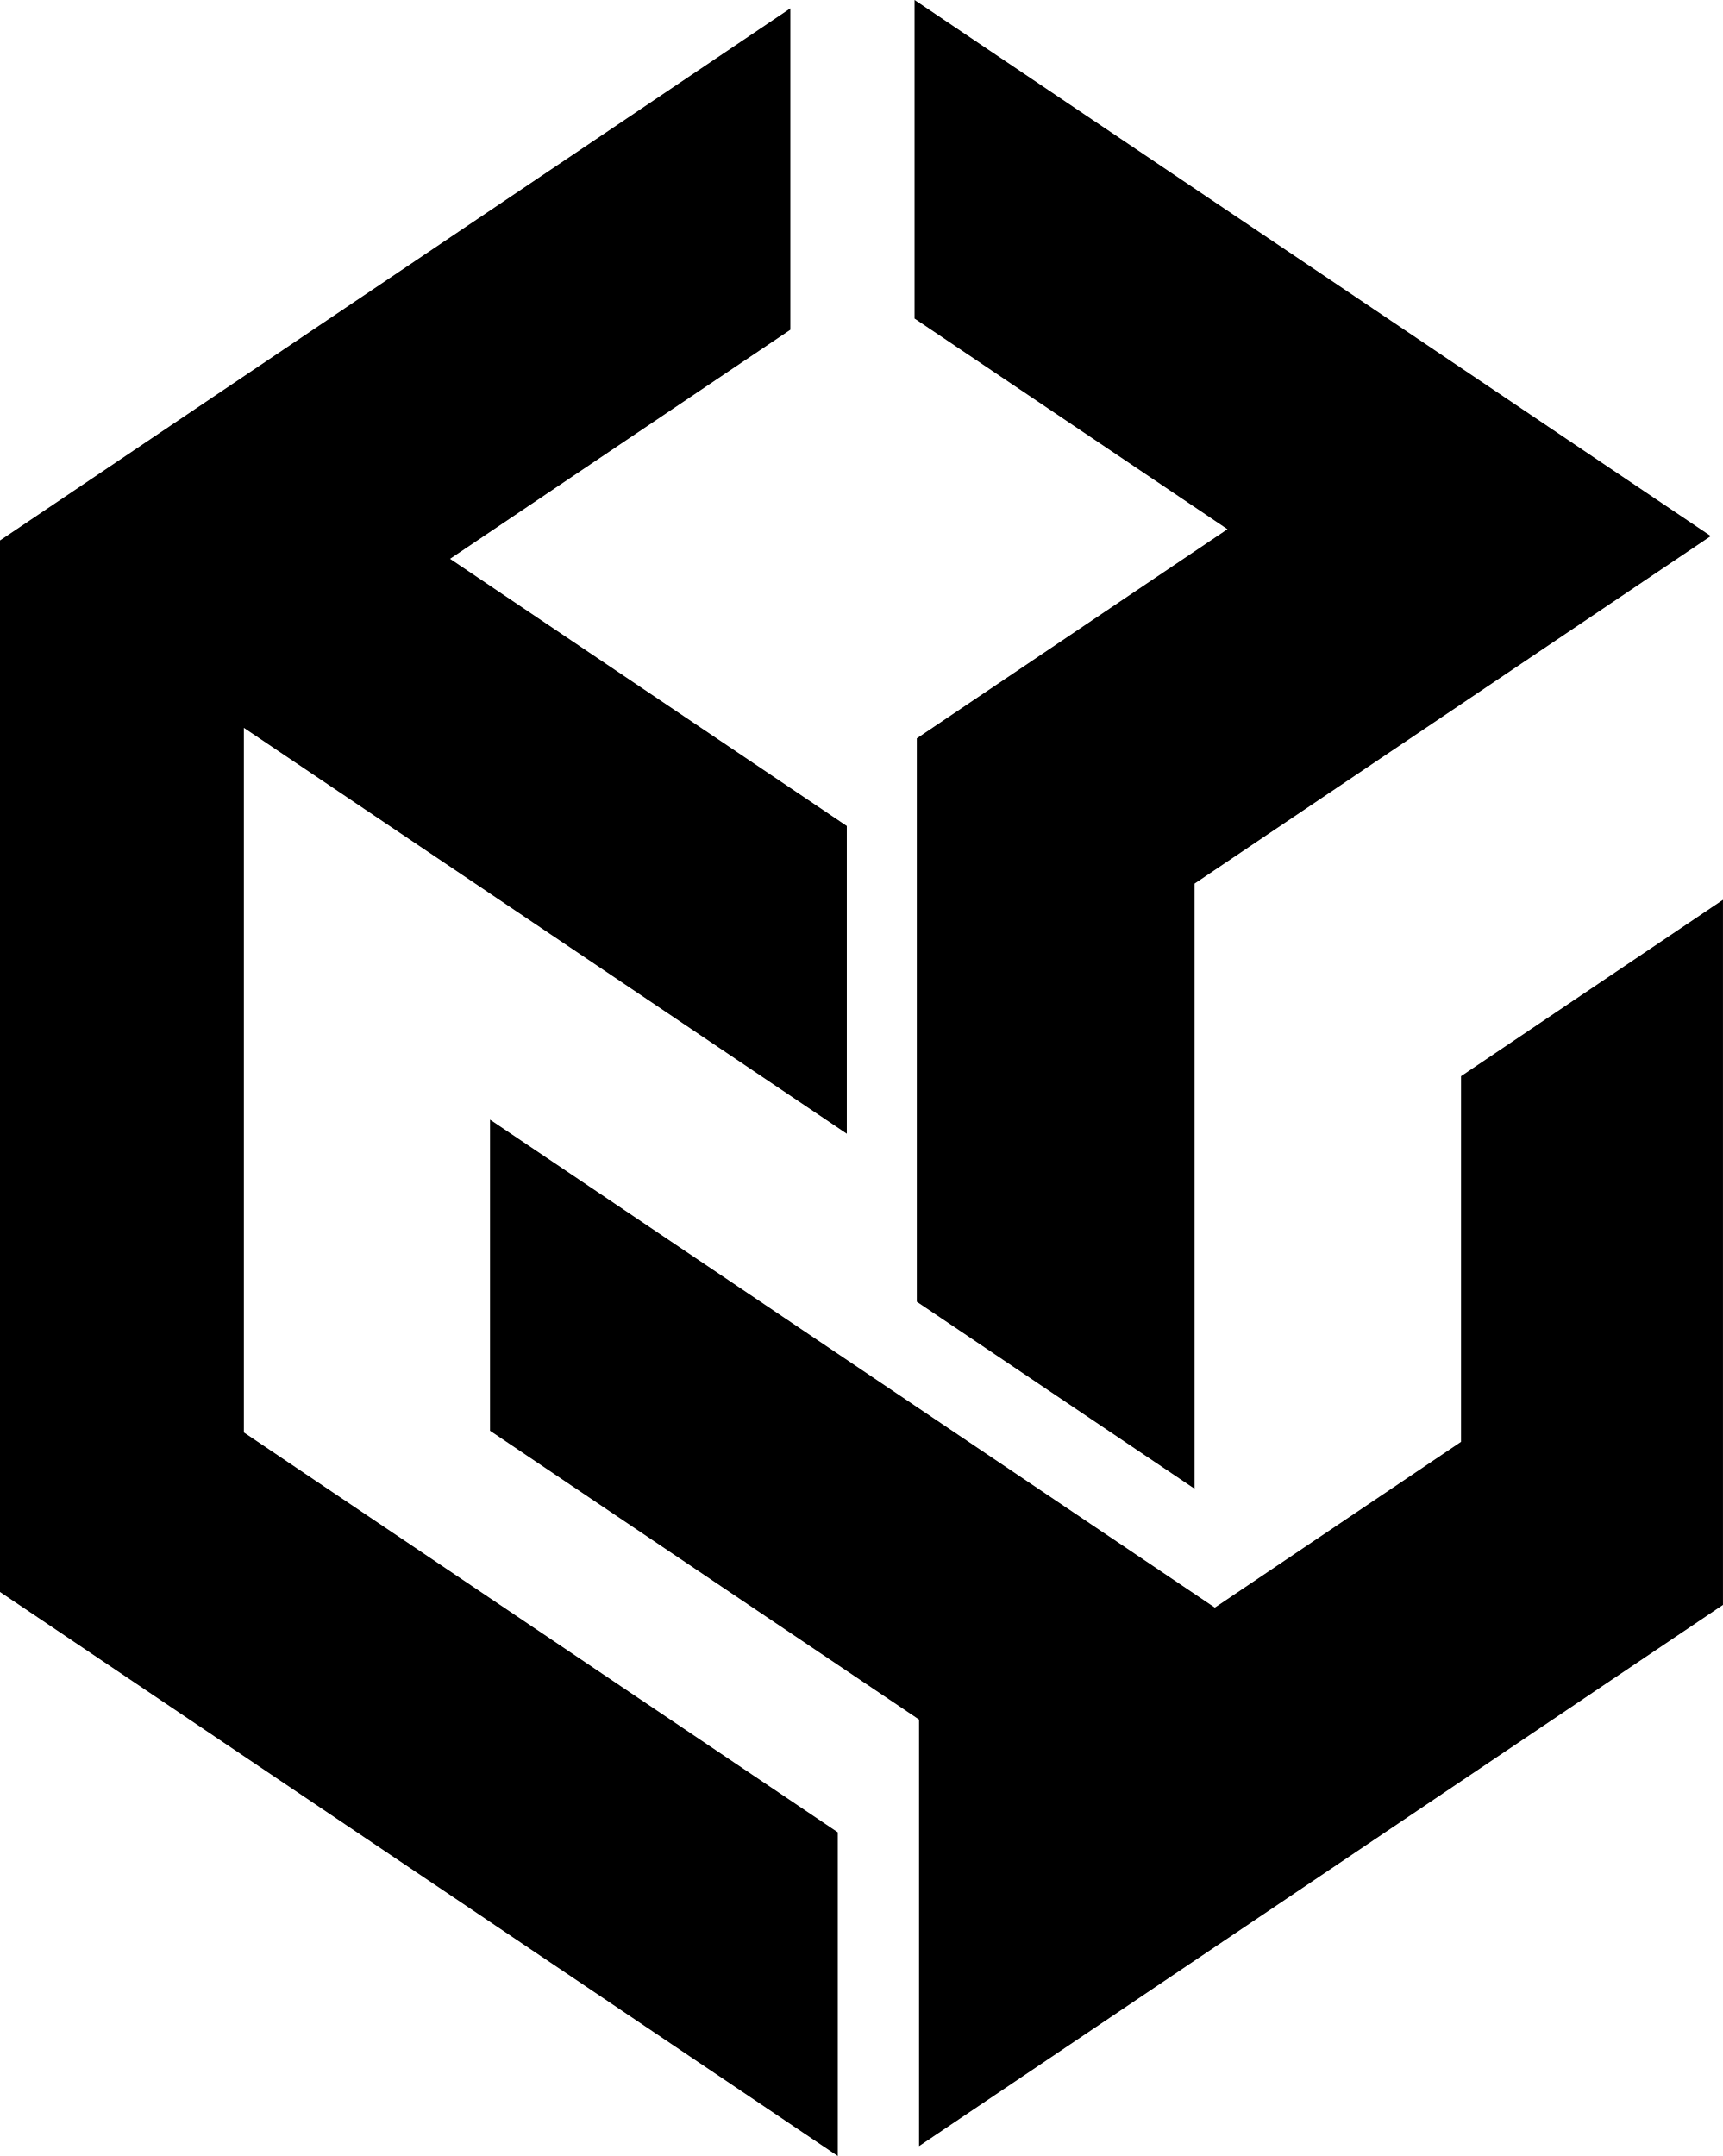
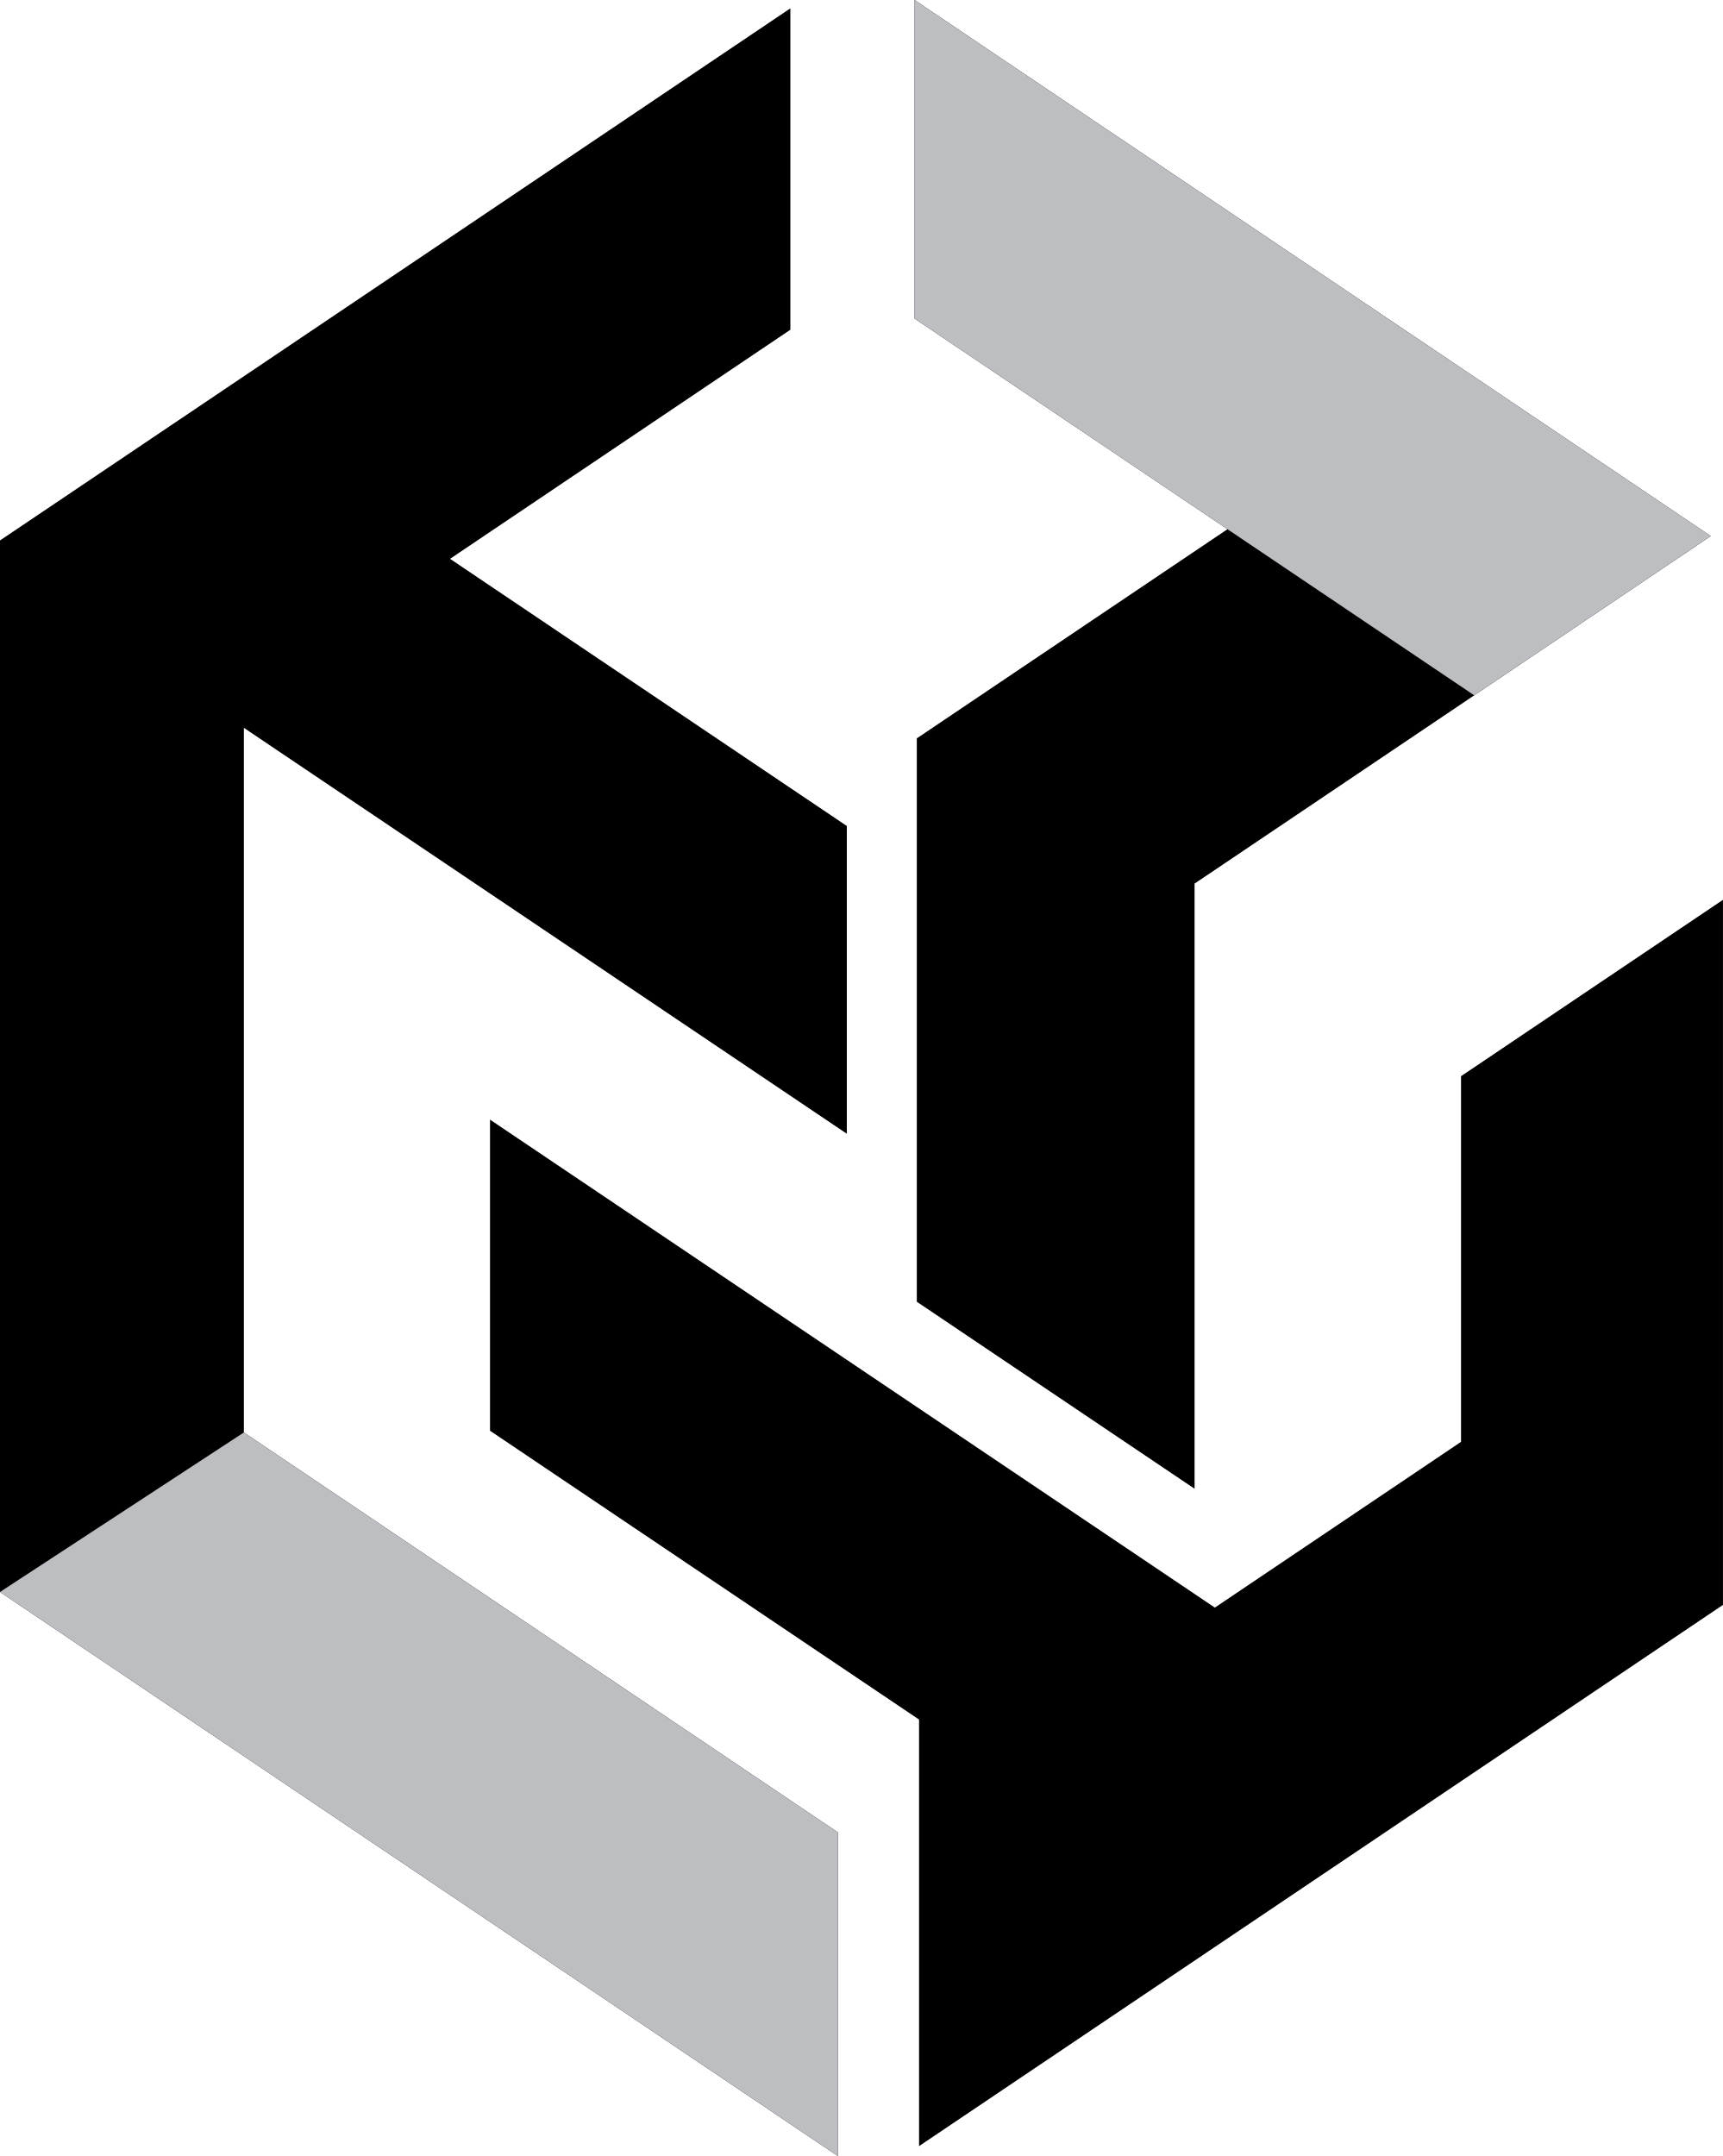
<svg xmlns="http://www.w3.org/2000/svg" viewBox="0 0 381.50 477.36" fill="currentColor" role="img">
  <path d="M175.00 73.01L99.65 123.73L187.50 182.88L187.50 251.02L54.00 161.15L54.00 317.16L185.50 405.69L185.50 477.36L0.00 352.48L0.00 119.66L175.00 1.85ZM381.50 355.34L203.50 475.17L203.50 380.73L108.50 316.78L108.50 247.90L268.99 355.94L323.50 319.24L323.50 238.28L381.50 199.23ZM378.80 118.69L264.50 195.64L264.50 329.62L203.00 288.22L203.00 163.48L271.79 117.17L202.50 70.53L202.50 0.00Z" />
+   <path fill="#BDBEC2" d="M202.50 0.00L378.80 118.69L326.42 153.95L202.50 70.53ZM0.00 352.48L185.50 477.36L185.50 405.69L54.00 317.16Z" />
</svg>
